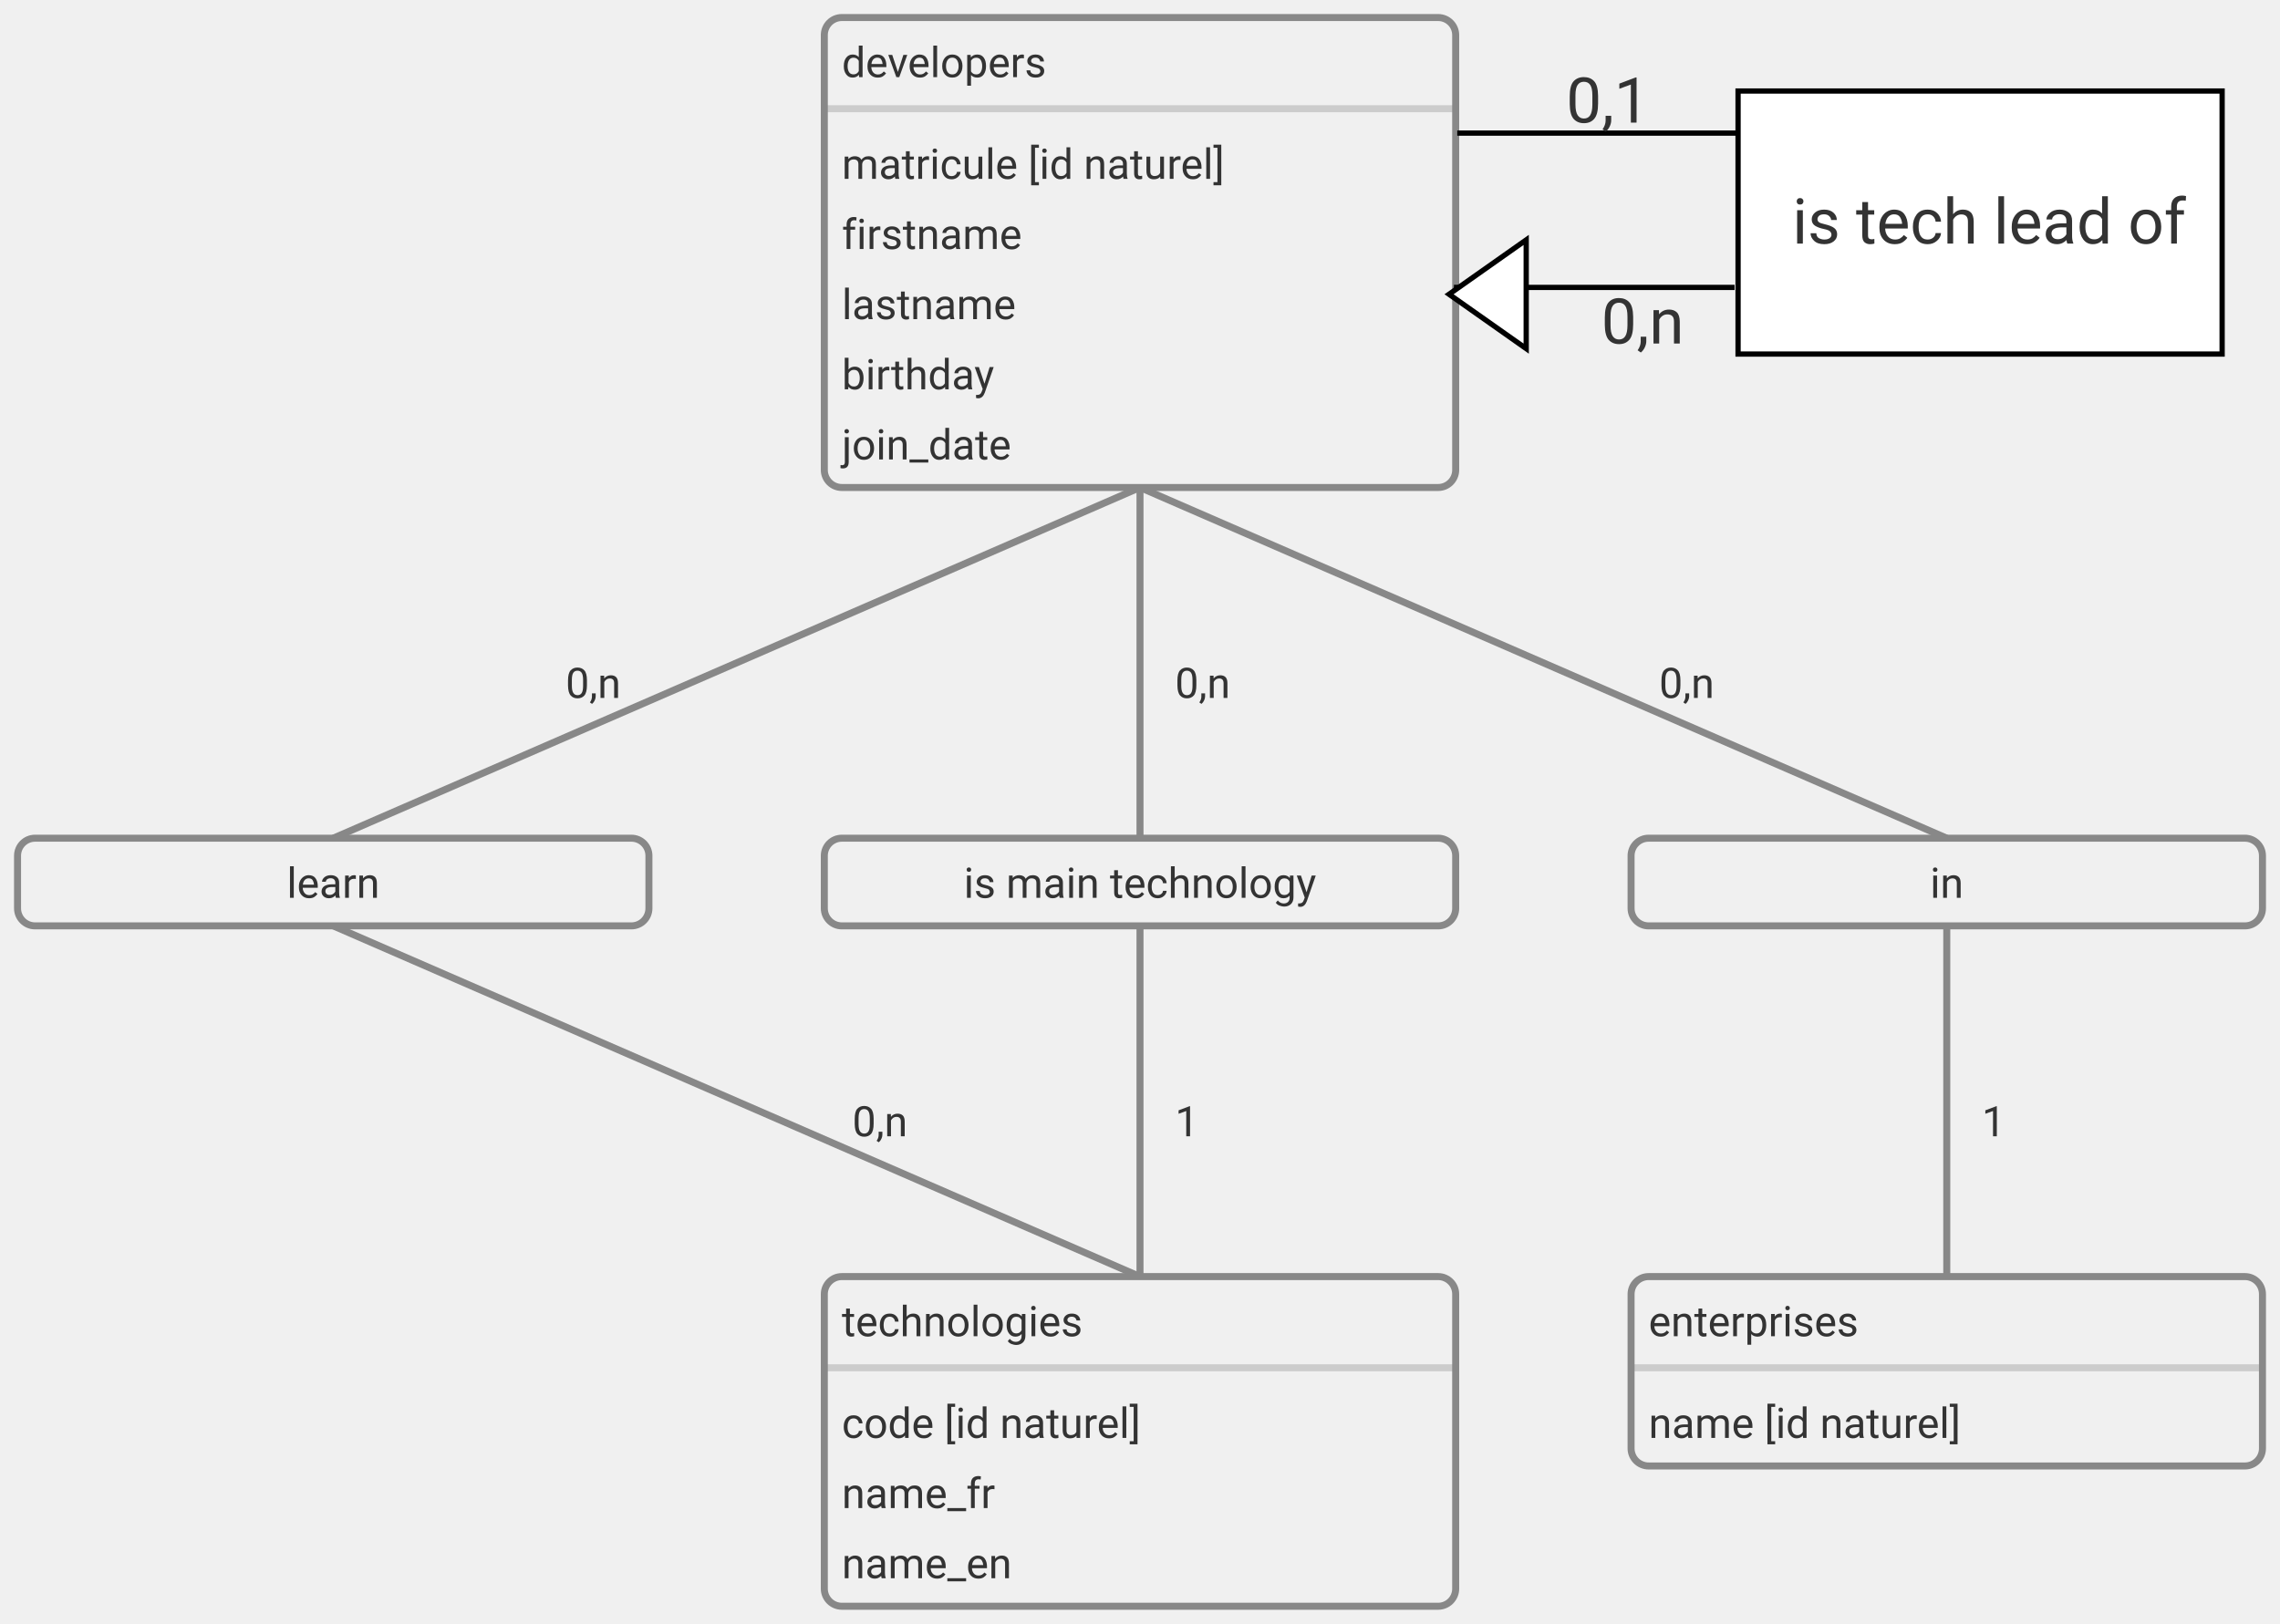
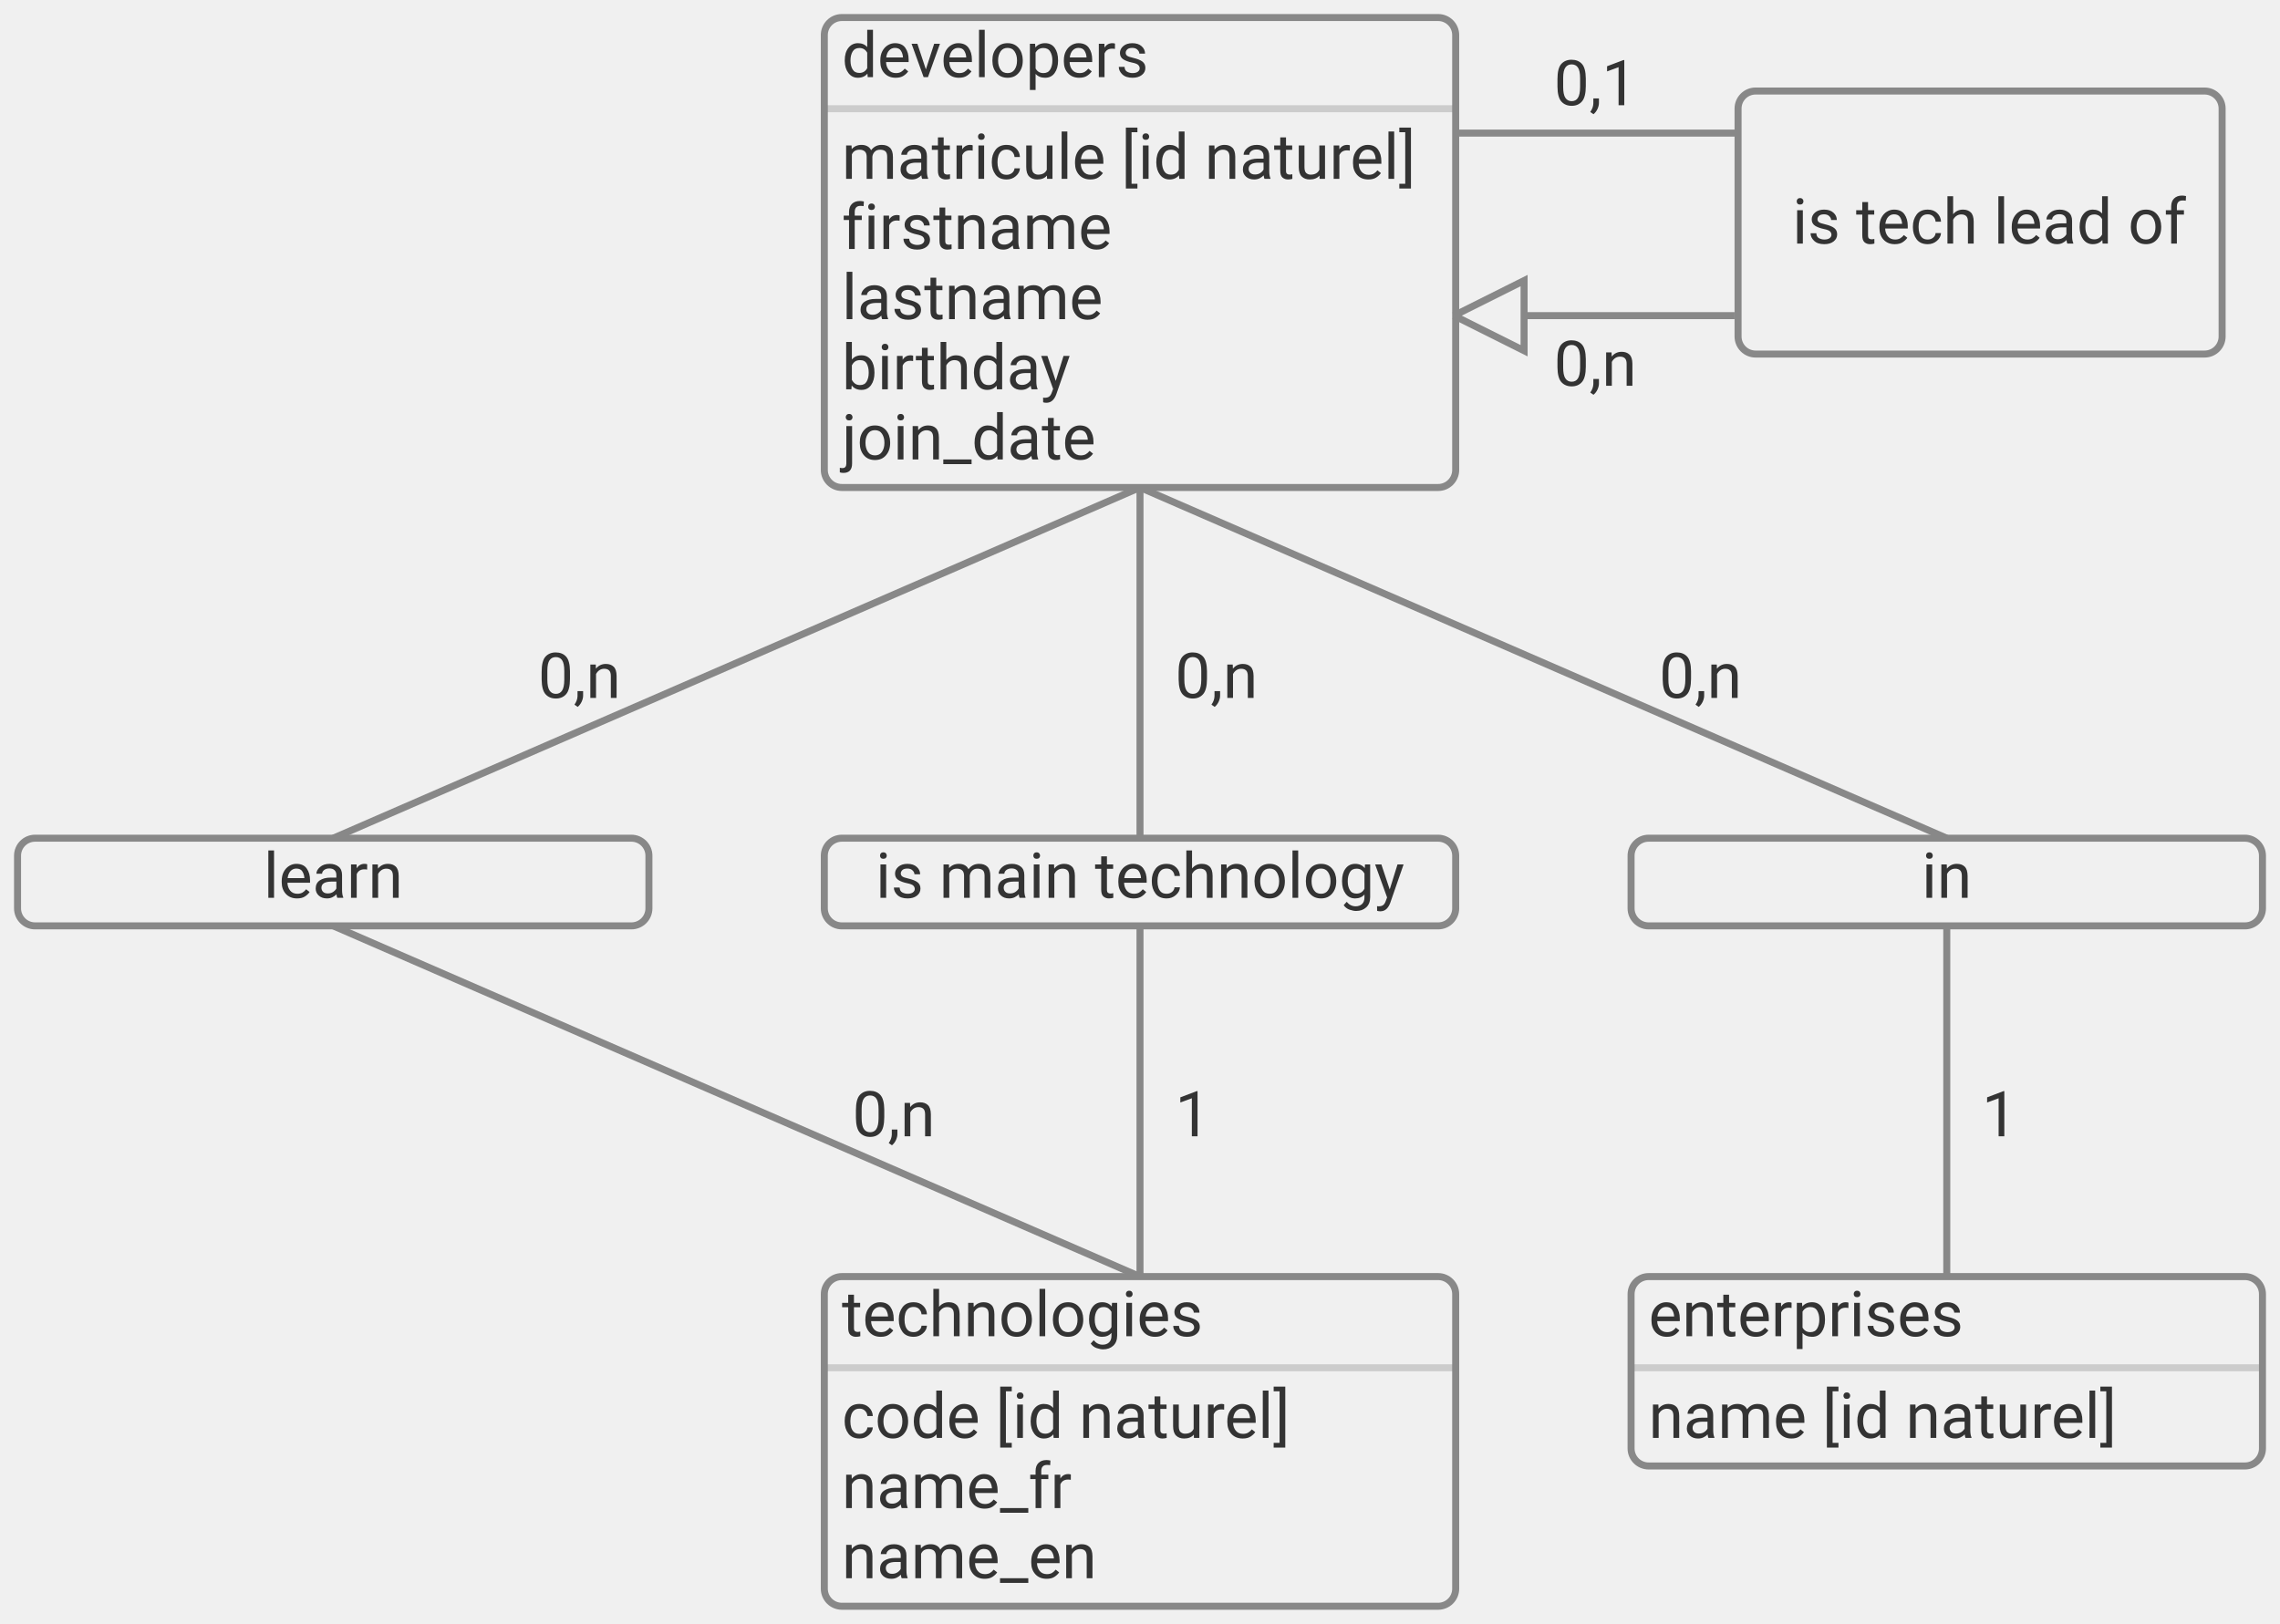
<svg xmlns="http://www.w3.org/2000/svg" width="650px" height="463px" viewBox="-5 -5 650 463">
  <style>
        text {
            fill: #333;
            font-family: Roboto, Arial, sans-serif;
        }

+         text {
+             font-size: 18px;
+         }
+ 
+         .node text {
+             font-size: unset;
+         }
+ 
        .node line {
            stroke: #ccc;
        }

-         .node .background {
+         .node .background, .tech-lead rect, .tech-lead path {
            fill: #f0f0f0;
        }

-         .node .border {
+         .node .border, .tech-lead .border {
            fill: transparent;
            stroke: #888;
            stroke-width: 2;
        }

-         .link {
+         .link, .tech-lead line, .tech-lead path {
            stroke: #888;
            stroke-width: 2;
        }
    </style>
  <g transform="translate(320, 134)">
    <line class="link" x1="0" y1="0" x2="-230" y2="100" />
    <text text-anchor="end" x="-148" y="60">0,n</text>
  </g>
  <g transform="translate(90, 259)">
    <line class="link" x1="0" y1="0" x2="230" y2="100" />
    <text text-anchor="start" x="148" y="60">0,n</text>
  </g>
  <g transform="translate(320, 134)">
    <line class="link" x1="0" y1="0" x2="0" y2="100" />
    <text text-anchor="start" x="10" y="60">0,n</text>
  </g>
  <g transform="translate(320, 259)">
    <line class="link" x1="0" y1="0" x2="0" y2="100" />
    <text text-anchor="start" x="10" y="60">1</text>
  </g>
  <g transform="translate(320, 134)">
    <line class="link" x1="0" y1="0" x2="230" y2="100" />
    <text text-anchor="start" x="148" y="60">0,n</text>
  </g>
  <g transform="translate(550, 259)">
    <line class="link" x1="0" y1="0" x2="0" y2="100" />
    <text text-anchor="start" x="10" y="60">1</text>
  </g>
  <g class="node" transform="translate(235, 0)">
    <rect class="background" x="-5" rx="5" width="180" height="134" />
-     <text text-anchor="start" x="0" y="17">developers</text>
+     <text text-anchor="start" x="0" y="17">developers
+         </text>
    <g transform="translate(0, 29)">
      <line stroke-width="2" x1="-5" x2="175" y1="-3" y2="-3" />
-       <text fill="white" text-anchor="start" x="0" y="17">matricule [id naturel]</text>
-       <text fill="white" text-anchor="start" x="0" y="37">firstname</text>
+       <text fill="white" text-anchor="start" x="0" y="17">matricule [id naturel]
+             </text>
+       <text fill="white" text-anchor="start" x="0" y="37">firstname
+             </text>
      <text fill="white" text-anchor="start" x="0" y="57">lastname</text>
-       <text fill="white" text-anchor="start" x="0" y="77">birthday</text>
-       <text fill="white" text-anchor="start" x="0" y="97">join_date</text>
+       <text fill="white" text-anchor="start" x="0" y="77">birthday
+             </text>
+       <text fill="white" text-anchor="start" x="0" y="97">join_date
+             </text>
    </g>
    <rect class="border" x="-5" rx="5" width="180" height="134" />
  </g>
  <g class="node" transform="translate(5, 234)">
    <rect class="background" x="-5" rx="5" width="180" height="25" />
-     <text text-anchor="middle" x="85" y="17">learn</text>
+     <text text-anchor="middle" x="85" y="17">learn
+         </text>
    <rect class="border" x="-5" rx="5" width="180" height="25" />
  </g>
  <g class="node" transform="translate(235, 234)">
    <rect class="background" x="-5" rx="5" width="180" height="25" />
-     <text text-anchor="middle" x="85" y="17">is main technology</text>
+     <text text-anchor="middle" x="85" y="17">is main technology
+         </text>
    <rect class="border" x="-5" rx="5" width="180" height="25" />
  </g>
  <g class="node" transform="translate(465, 234)">
    <rect class="background" x="-5" rx="5" width="180" height="25" />
-     <text text-anchor="middle" x="85" y="17">in</text>
+     <text text-anchor="middle" x="85" y="17">in
+         </text>
    <rect class="border" x="-5" rx="5" width="180" height="25" />
  </g>
  <g class="node" transform="translate(235, 359)">
    <rect class="background" x="-5" rx="5" width="180" height="94" />
-     <text text-anchor="start" x="0" y="17">technologies</text>
+     <text text-anchor="start" x="0" y="17">technologies
+         </text>
    <g transform="translate(0, 29)">
      <line stroke-width="2" x1="-5" x2="175" y1="-3" y2="-3" />
-       <text fill="white" text-anchor="start" x="0" y="17">code [id naturel]</text>
+       <text fill="white" text-anchor="start" x="0" y="17">code [id naturel]
+             </text>
      <text fill="white" text-anchor="start" x="0" y="37">name_fr</text>
-       <text fill="white" text-anchor="start" x="0" y="57">name_en</text>
+       <text fill="white" text-anchor="start" x="0" y="57">name_en
+             </text>
    </g>
    <rect class="border" x="-5" rx="5" width="180" height="94" />
  </g>
  <g class="node" transform="translate(465, 359)">
    <rect class="background" x="-5" rx="5" width="180" height="54" />
-     <text text-anchor="start" x="0" y="17">enterprises</text>
+     <text text-anchor="start" x="0" y="17">enterprises
+         </text>
    <g transform="translate(0, 29)">
      <line stroke-width="2" x1="-5" x2="175" y1="-3" y2="-3" />
-       <text fill="white" text-anchor="start" x="0" y="17">name [id naturel]</text>
+       <text fill="white" text-anchor="start" x="0" y="17">name [id naturel]
+             </text>
    </g>
    <rect class="border" x="-5" rx="5" width="180" height="54" />
  </g>
-   <g id="svg_65">
-     <rect fill="#fff" stroke-width="1.5" x="490.5" y="20.953" width="138" height="75" id="svg_49" stroke="#000" />
-     <text fill="#000000" stroke="#000" stroke-width="0" stroke-opacity="null" fill-opacity="null" x="505.969" y="64.453" id="svg_50" font-size="18" font-family="Helvetica, Arial, sans-serif" text-anchor="start" xml:space="preserve">is tech lead of</text>
-     <line fill="none" stroke="#000" stroke-width="1.5" stroke-opacity="null" fill-opacity="null" x1="490.5" y1="32.953" x2="410.444" y2="32.953" id="svg_52" stroke-linejoin="null" stroke-linecap="null" />
-     <line fill="none" stroke="#000" stroke-width="1.5" stroke-opacity="null" fill-opacity="null" x1="409.5" y1="76.953" x2="489.506" y2="76.953" id="svg_53" stroke-linejoin="null" stroke-linecap="null" />
-     <path fill="#fff" stroke="#000" stroke-width="1.5" stroke-opacity="null" fill-opacity="null" d="m403.603,89.905l15.5,-22l15.5,22l-31,0l-0,0z" id="svg_55" transform="rotate(-90 419.1025,78.90524) " />
-     <text fill="#000000" stroke="#000" stroke-width="0" stroke-opacity="null" fill-opacity="null" x="451.5" y="92.953" id="svg_56" font-size="18" font-family="Helvetica, Arial, sans-serif" text-anchor="start" xml:space="preserve">0,n</text>
-     <text fill="#000000" stroke-width="0" stroke-opacity="null" fill-opacity="null" x="441.5" y="29.953" id="svg_58" font-size="18" font-family="Helvetica, Arial, sans-serif" text-anchor="start" xml:space="preserve" stroke="#000">0,1</text>
+   <g class="tech-lead" id="svg_65">
+     <rect x="490.5" y="20.953" width="138" height="75" id="svg_49" />
+     <text stroke-width="0" x="505.969" y="64.453" id="svg_50" font-size="18" text-anchor="start" xml:space="preserve">is tech lead of</text>
+     <line x1="490.5" y1="32.953" x2="410.444" y2="32.953" id="svg_52" />
+     <line x1="409.5" y1="85" x2="489.506" y2="85" id="svg_53" />
+     <path d="m 409.5 85 l 20 -10 l 0 20 l -20 -10 " />
+     <text stroke-width="0" x="438" y="105" id="svg_56" font-size="18" text-anchor="start" xml:space="preserve">0,n</text>
+     <text stroke-width="0" x="438" y="25" id="svg_58" font-size="18" text-anchor="start" xml:space="preserve">0,1</text>
+     <rect class="border" rx="5" x="490.5" y="20.953" width="138" height="75" />
  </g>
</svg>
